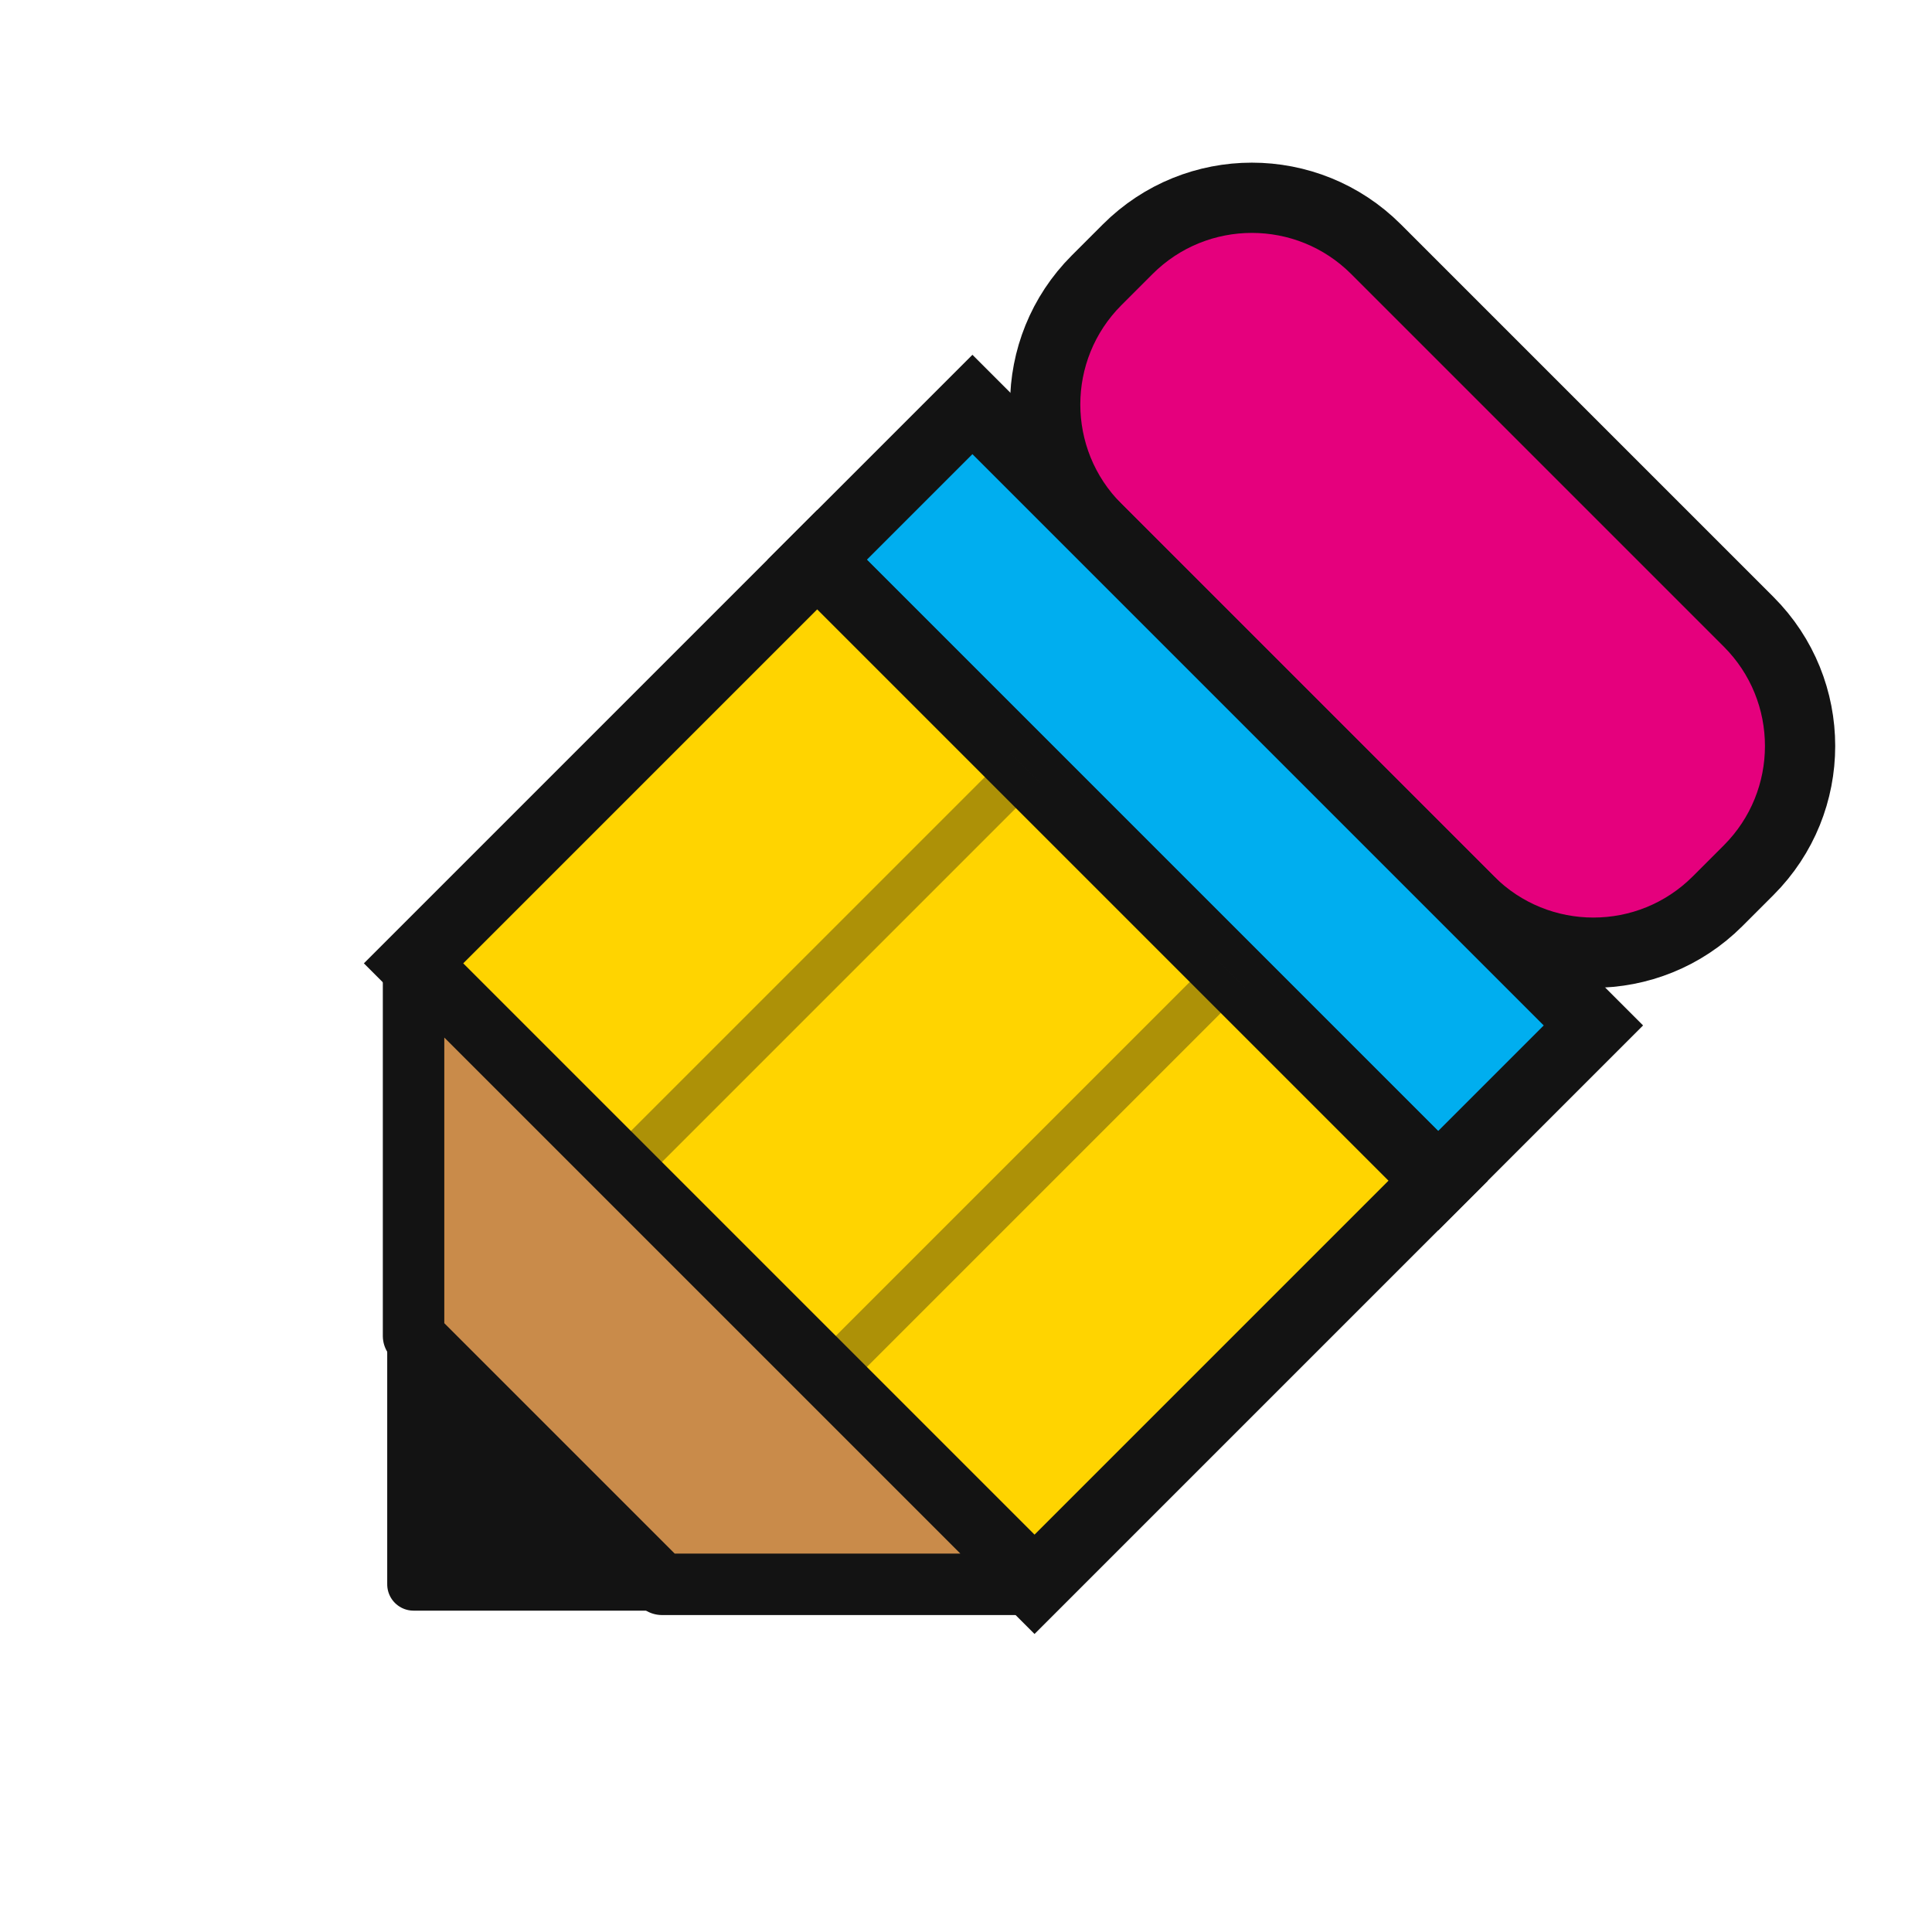
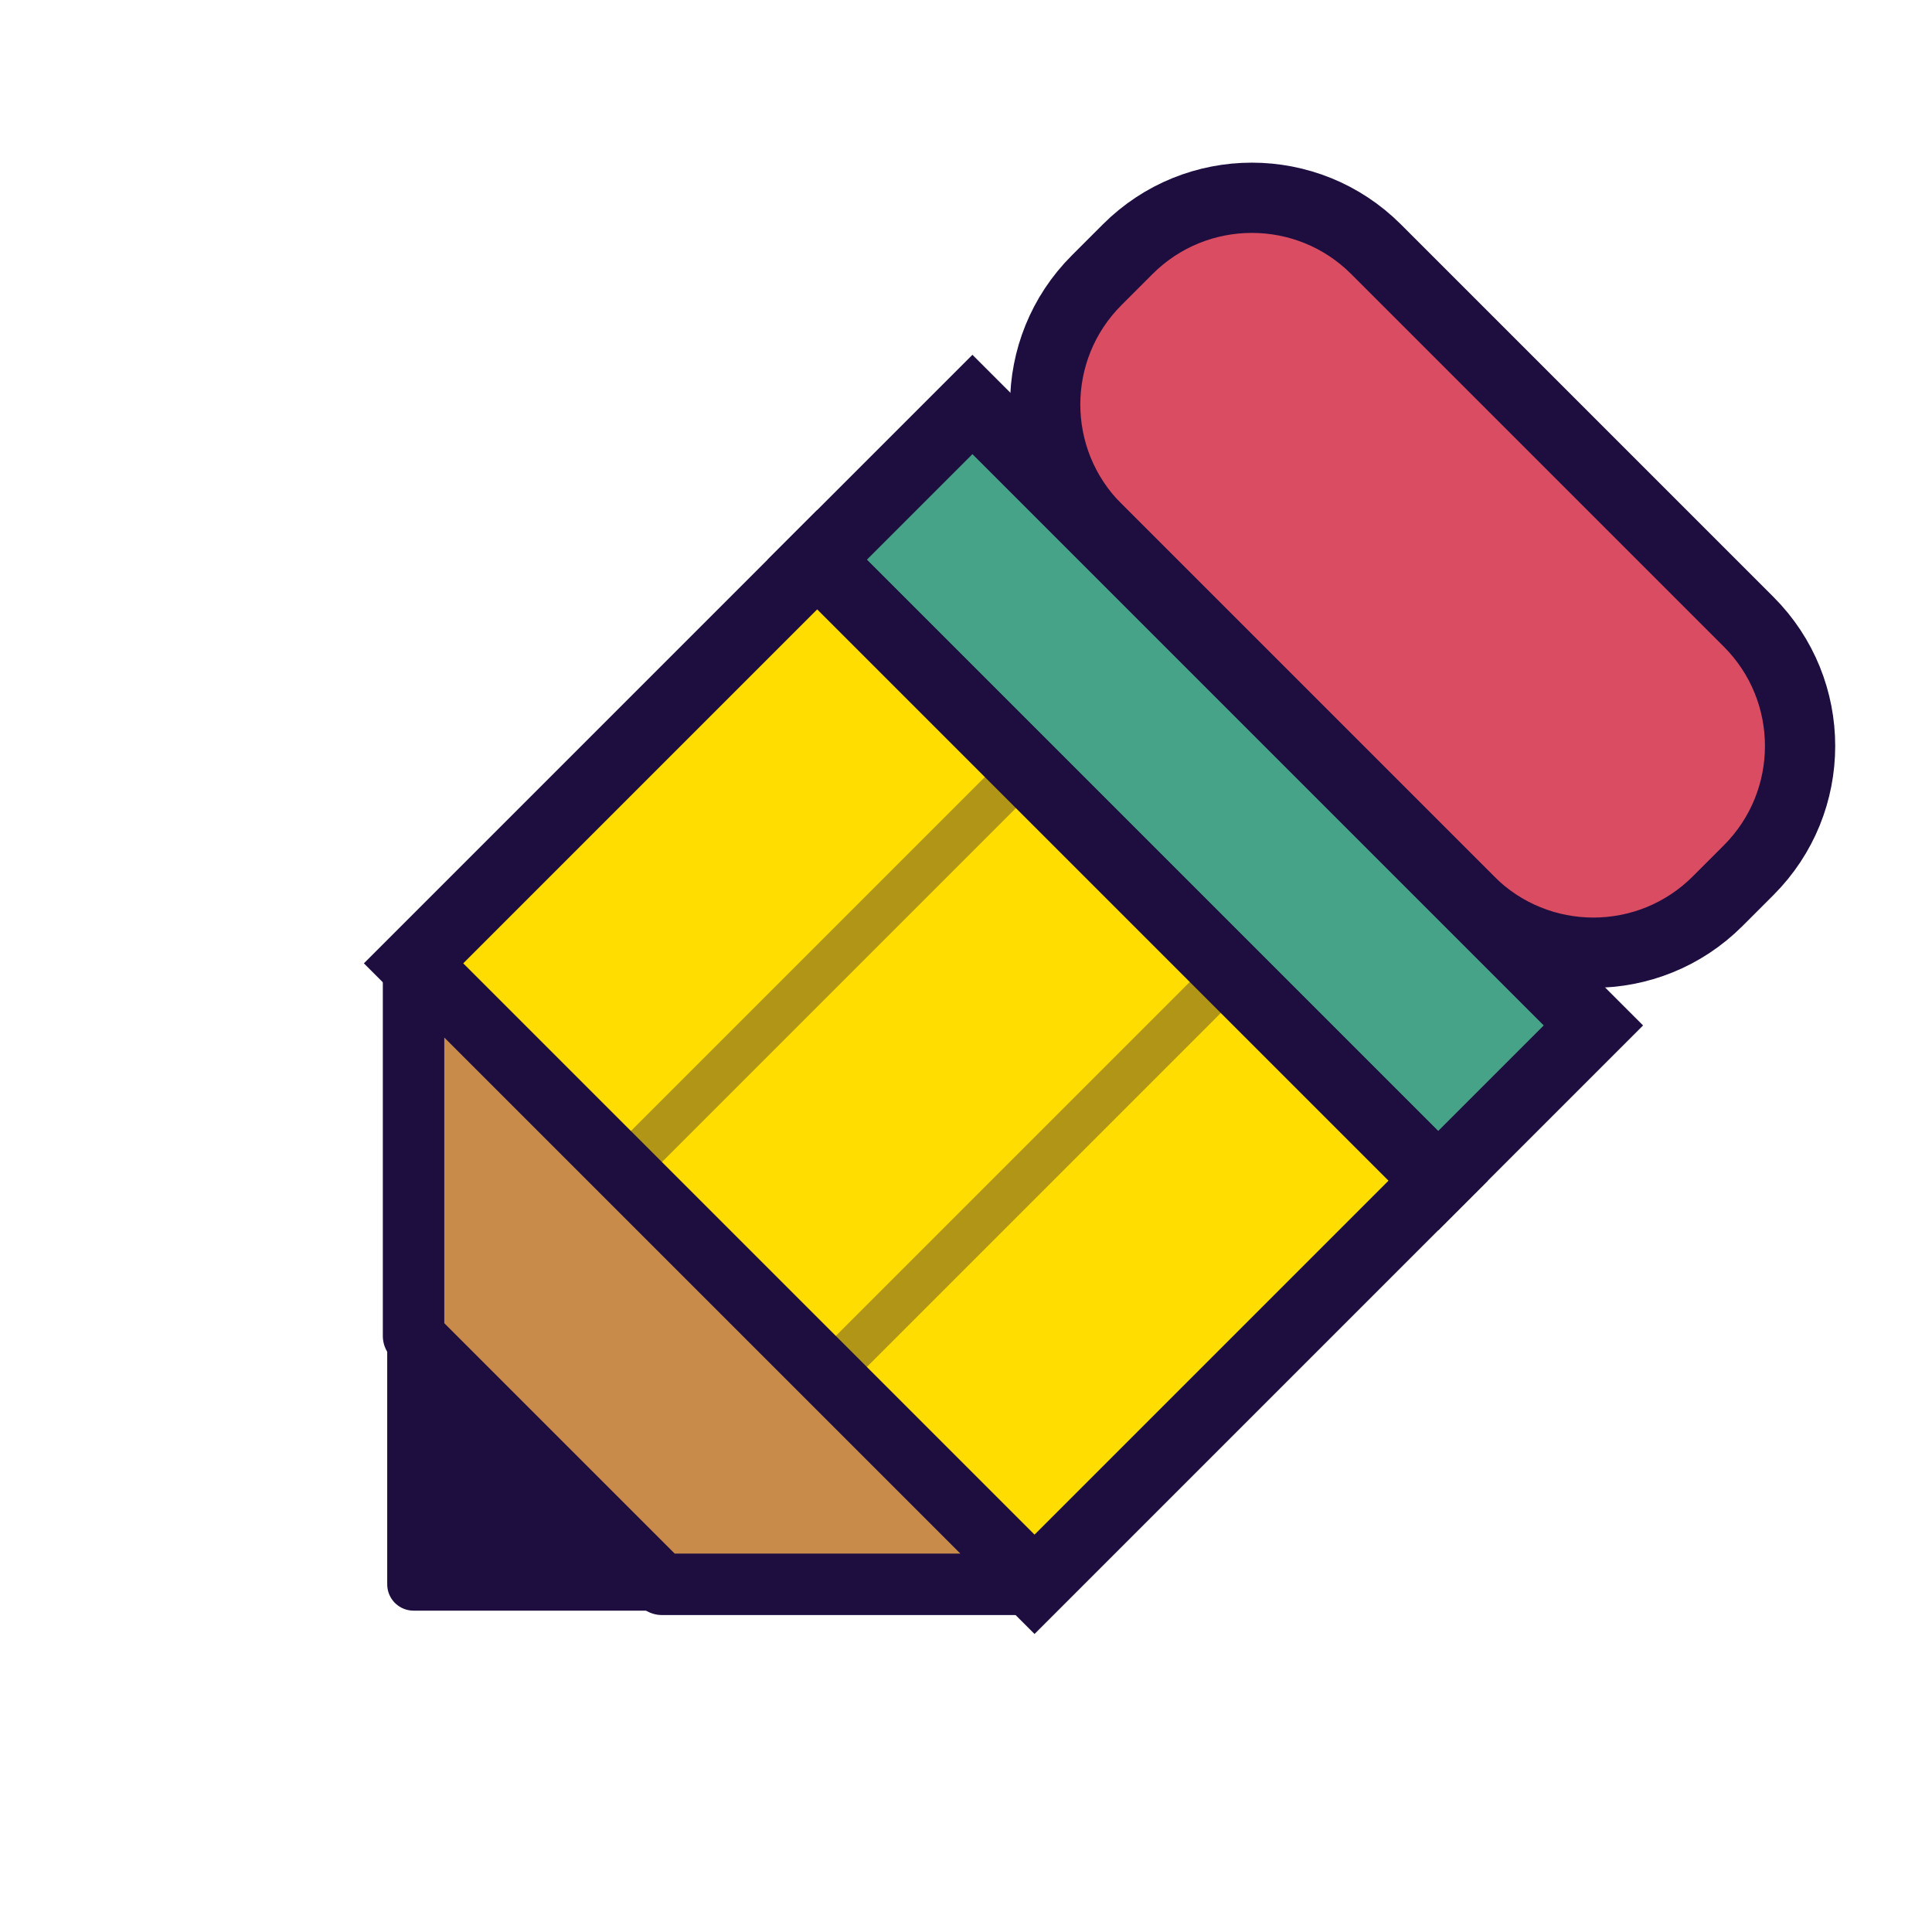
<svg xmlns="http://www.w3.org/2000/svg" width="40" height="40" viewBox="-2 -8 44 44">
  <g transform="rotate(135 20.5 15)">
-     <rect x="2" y="5" width="9" height="20" rx="4" fill="#E5007D" stroke="#131313" stroke-width="1.6" />
-     <rect x="11" y="5" width="5" height="20" fill="#00AEEF" stroke="#131313" stroke-width="1.6" />
-     <rect x="16" y="5" width="13" height="20" fill="#FFD400" stroke="#131313" stroke-width="1.6" />
-     <line x1="16" y1="11.7" x2="29" y2="11.7" stroke="#131313" stroke-width="1" opacity="0.35" />
-     <line x1="16" y1="18.3" x2="29" y2="18.3" stroke="#131313" stroke-width="1" opacity="0.35" />
-     <polygon points="29,5 29,25 35,19 35,11" fill="#c98b4a" stroke="#131313" stroke-width="1.4" stroke-linejoin="round" />
-     <polygon points="39,15 35,11 35,19" fill="#131313" stroke="#131313" stroke-width="1.2" stroke-linejoin="round" />
+     <rect x="2" y="5" width="9" height="20" rx="4" fill="#d94c61" stroke="#1e0e3f" stroke-width="1.6" />
+     <rect x="11" y="5" width="5" height="20" fill="#47a387" stroke="#1e0e3f" stroke-width="1.6" />
+     <rect x="16" y="5" width="13" height="20" fill="#ffdd00" stroke="#1e0e3f" stroke-width="1.6" />
+     <line x1="16" y1="11.7" x2="29" y2="11.7" stroke="#1e0e3f" stroke-width="1" opacity="0.35" />
+     <line x1="16" y1="18.3" x2="29" y2="18.3" stroke="#1e0e3f" stroke-width="1" opacity="0.35" />
+     <polygon points="29,5 29,25 35,19 35,11" fill="#c98b4a" stroke="#1e0e3f" stroke-width="1.4" stroke-linejoin="round" />
+     <polygon points="39,15 35,11 35,19" fill="#1e0e3f" stroke="#1e0e3f" stroke-width="1.2" stroke-linejoin="round" />
  </g>
</svg>
